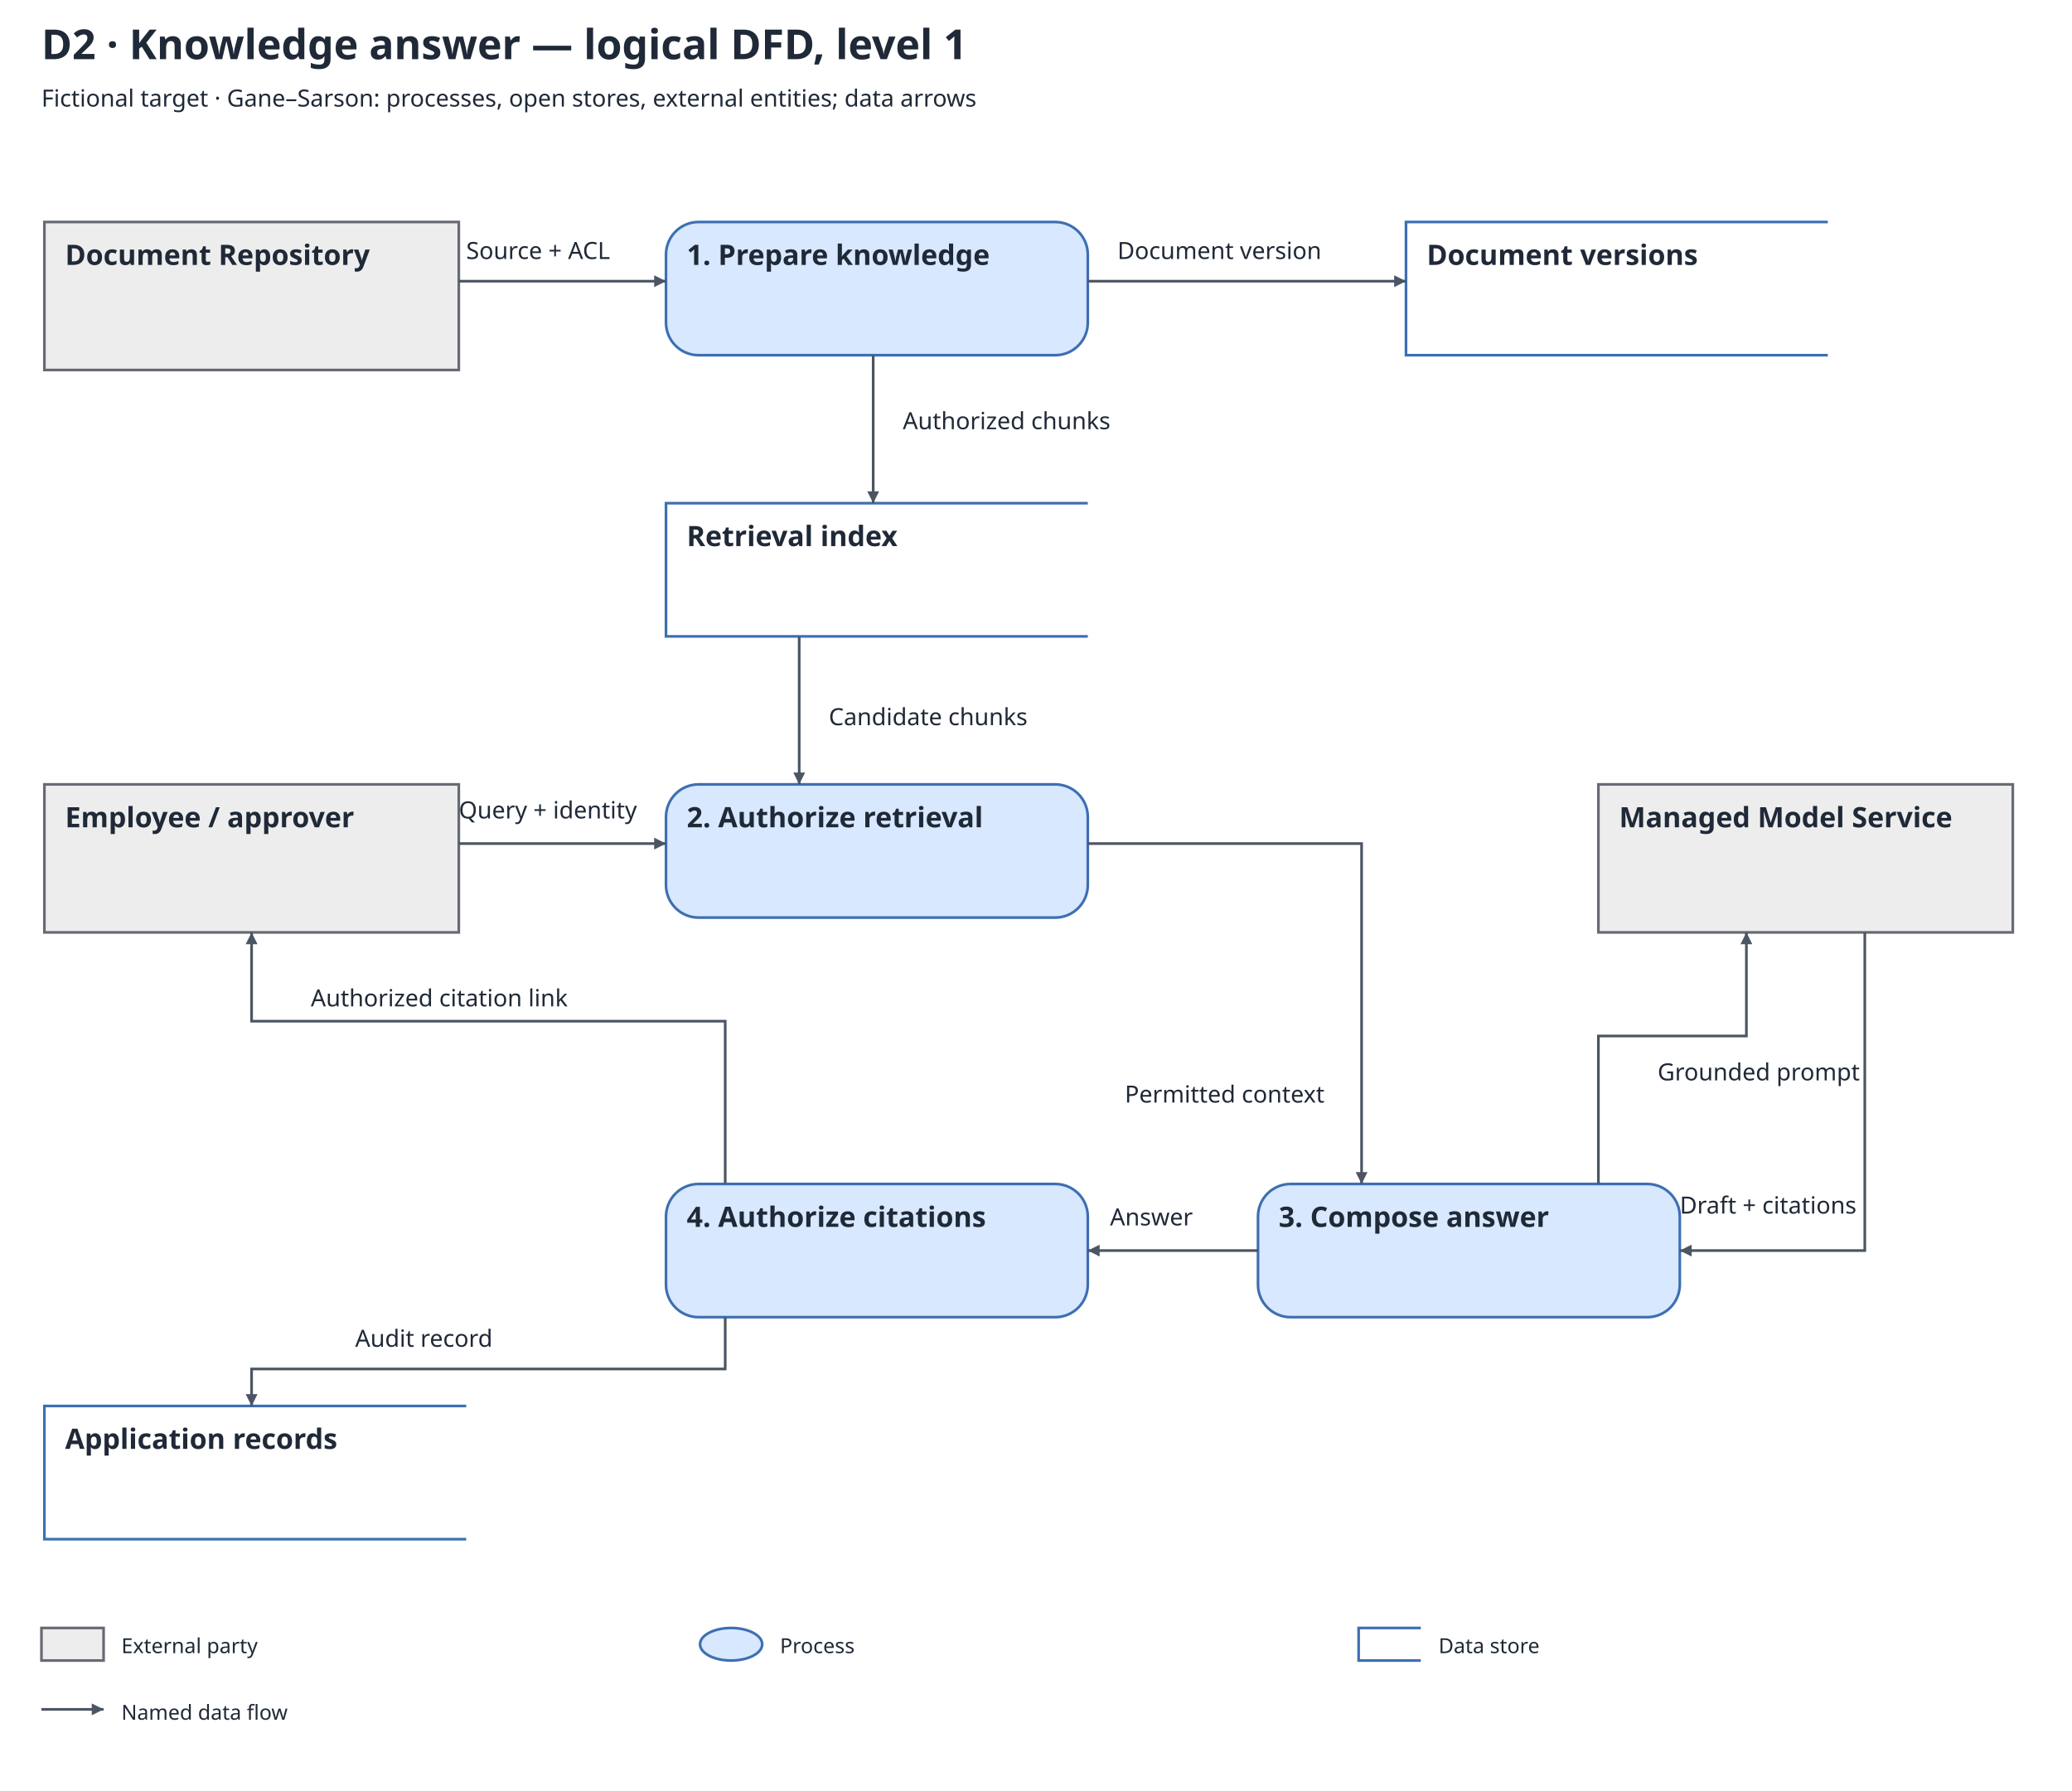
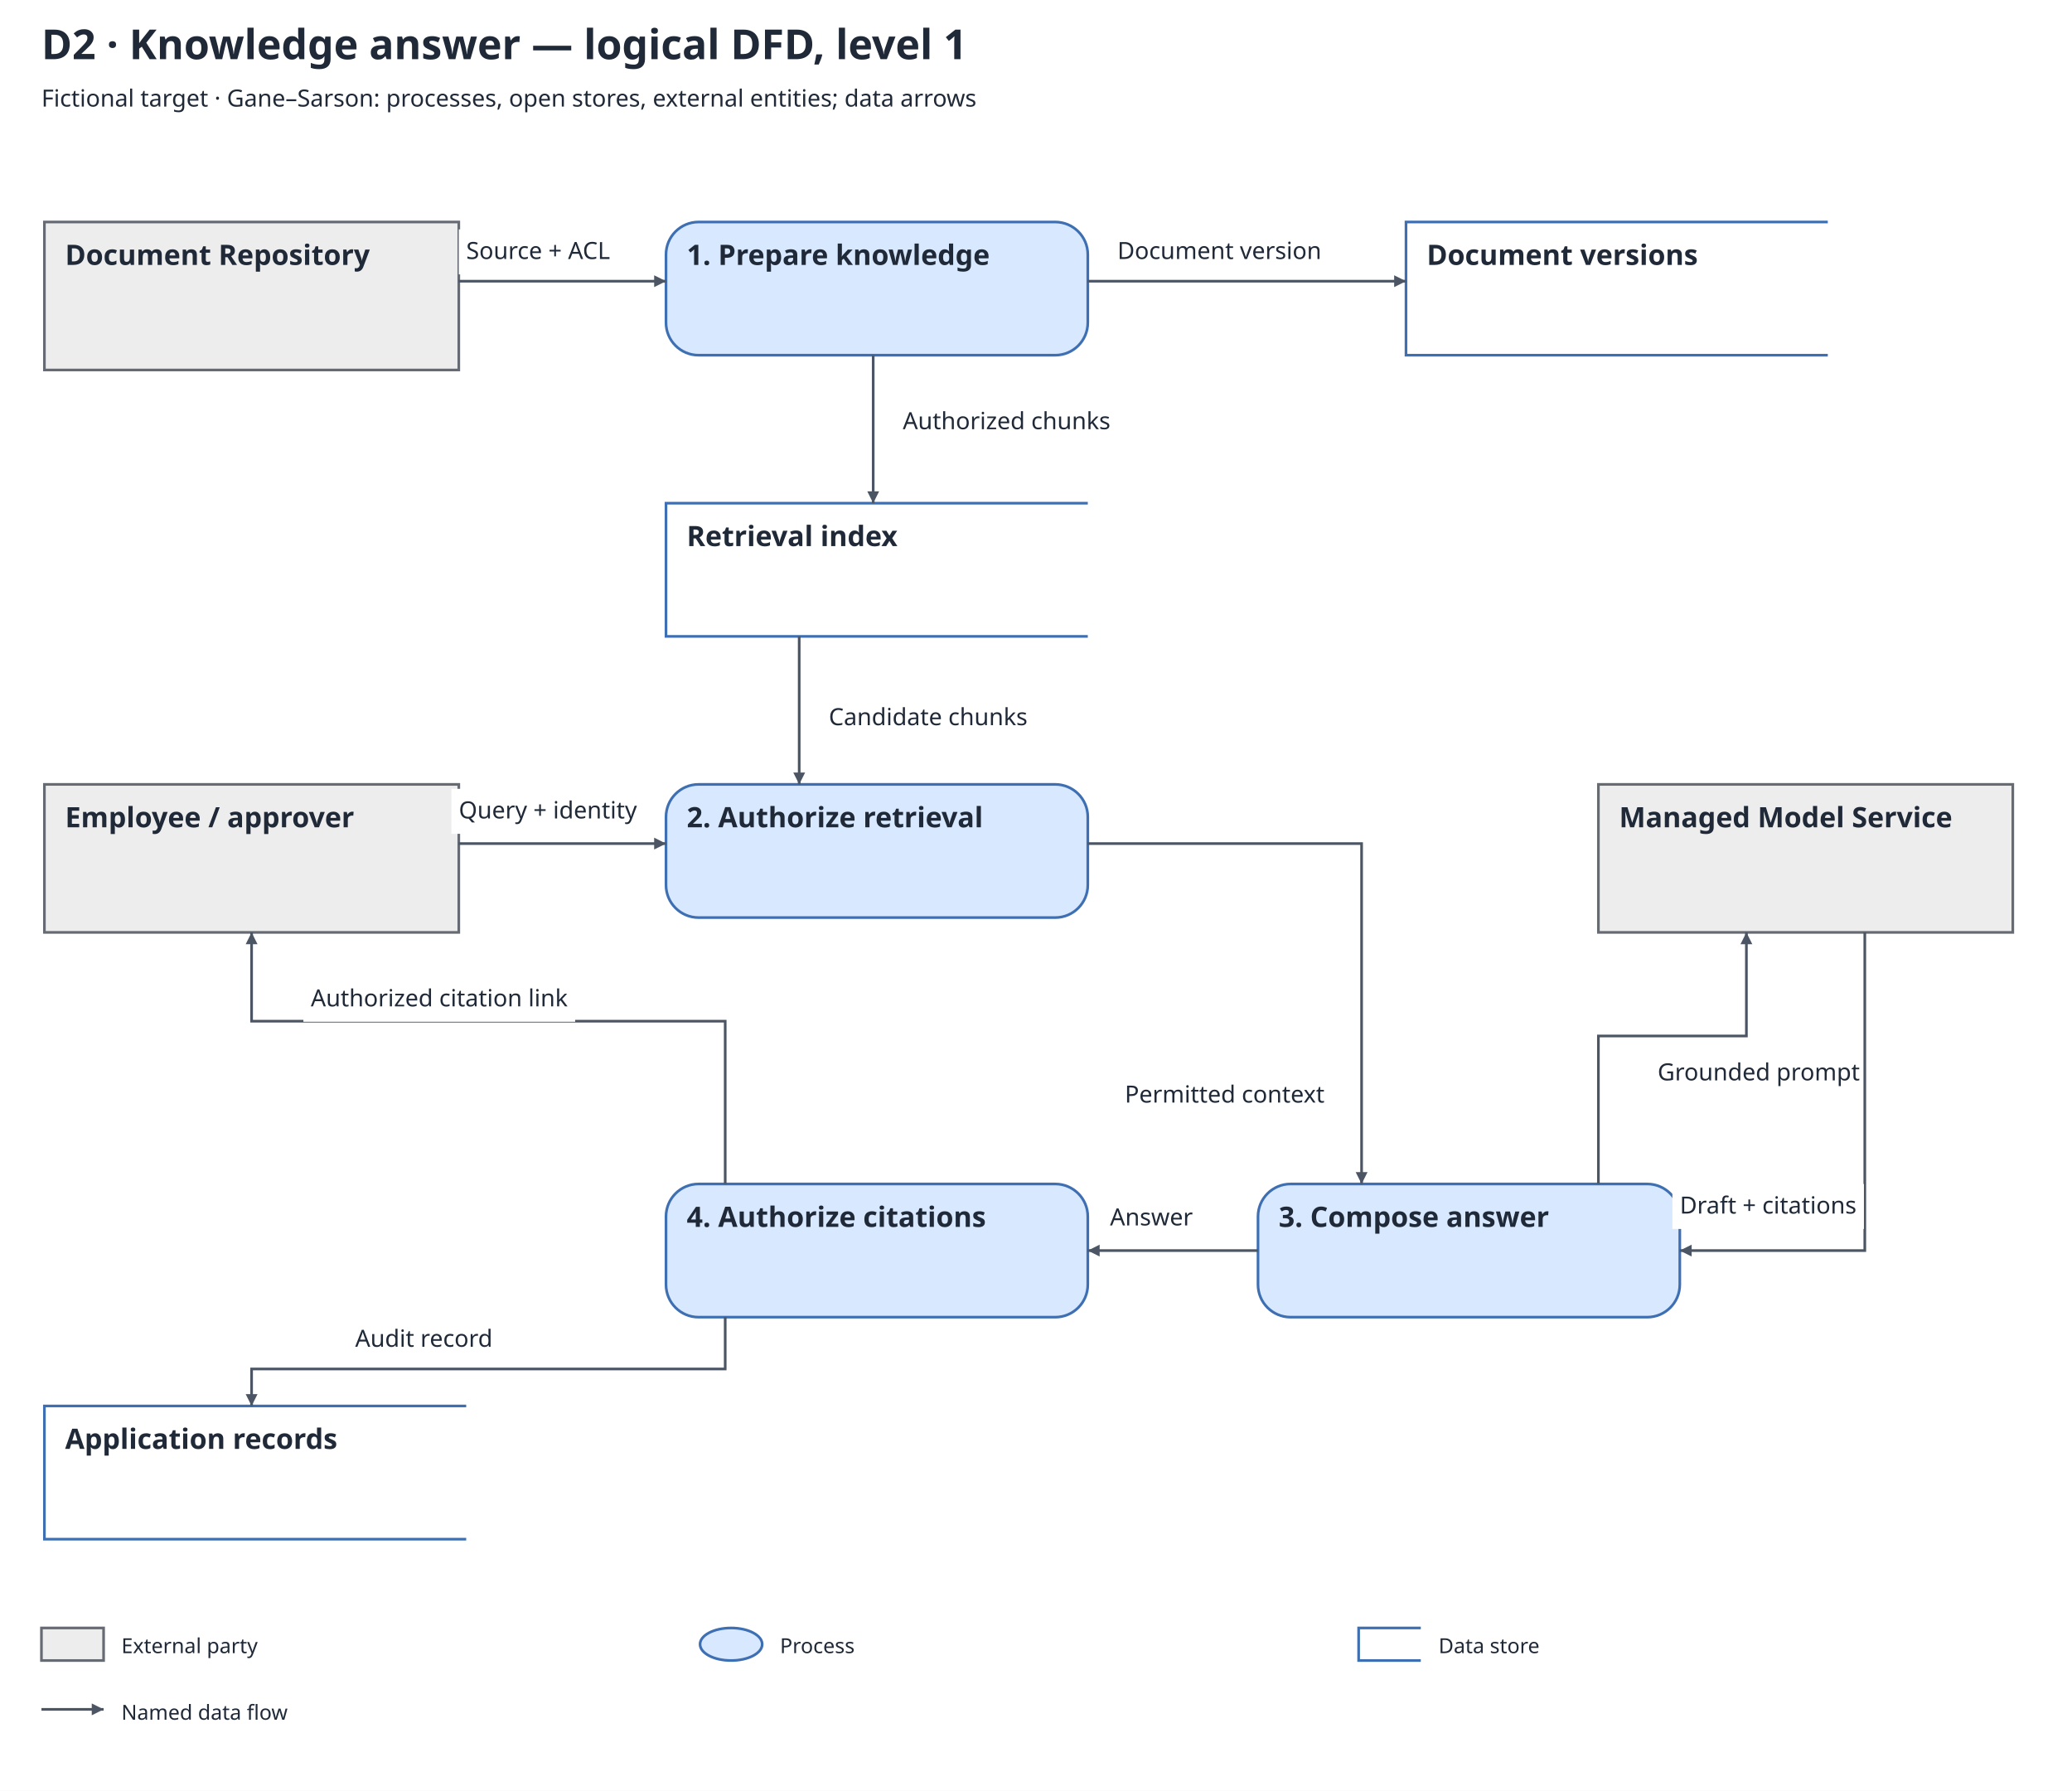
<svg xmlns="http://www.w3.org/2000/svg" viewBox="0 0 1400 1210" lang="en" data-archatlas="0.1">
  <defs>
    <marker id="arrow" markerWidth="8" markerHeight="8" refX="8" refY="4" orient="auto" markerUnits="userSpaceOnUse">
      <path d="M0,0 L8,4 L0,8 Z" fill="#4B5563" />
    </marker>
  </defs>
  <rect data-role="canvas" width="1400" height="1210" fill="#ffffff" />
  <text x="28" y="40" font-family="Noto Sans, Noto Sans CJK SC, sans-serif" font-size="28" font-weight="700" fill="#1F2937">D2 · Knowledge answer — logical DFD, level 1</text>
  <text x="28" y="72" font-family="Noto Sans, Noto Sans CJK SC, sans-serif" font-size="16" font-weight="400" fill="#1F2937">Fictional target · Gane–Sarson: processes, open stores, external entities; data arrows</text>
  <rect x="30" y="150" width="280" height="100" data-role="node" data-id="X-doc" data-kind="entity" fill="#EDEDED" stroke="#666A73" stroke-width="1.8" rx="0" />
  <text x="44" y="179" font-family="Noto Sans, Noto Sans CJK SC, sans-serif" font-size="19" font-weight="700" fill="#1F2937" data-owner="X-doc" data-role="name">Document Repository</text>
  <rect x="30" y="530" width="280" height="100" data-role="node" data-id="R-employee" data-kind="entity" fill="#EDEDED" stroke="#666A73" stroke-width="1.8" rx="0" />
  <text x="44" y="559" font-family="Noto Sans, Noto Sans CJK SC, sans-serif" font-size="19" font-weight="700" fill="#1F2937" data-owner="R-employee" data-role="name">Employee / approver</text>
  <rect x="1080" y="530" width="280" height="100" data-role="node" data-id="X-model" data-kind="entity" fill="#EDEDED" stroke="#666A73" stroke-width="1.8" rx="0" />
  <text x="1094" y="559" font-family="Noto Sans, Noto Sans CJK SC, sans-serif" font-size="19" font-weight="700" fill="#1F2937" data-owner="X-model" data-role="name">Managed Model Service</text>
  <rect x="450" y="150" width="285" height="90" data-role="node" data-id="P-ingest" data-kind="process" fill="#D8E8FF" stroke="#3D6FB2" stroke-width="1.8" rx="22" />
  <text x="464" y="179" font-family="Noto Sans, Noto Sans CJK SC, sans-serif" font-size="19" font-weight="700" fill="#1F2937" data-owner="P-ingest" data-role="name">1. Prepare knowledge</text>
  <rect x="450" y="530" width="285" height="90" data-role="node" data-id="P-retrieve" data-kind="process" fill="#D8E8FF" stroke="#3D6FB2" stroke-width="1.8" rx="22" />
  <text x="464" y="559" font-family="Noto Sans, Noto Sans CJK SC, sans-serif" font-size="19" font-weight="700" fill="#1F2937" data-owner="P-retrieve" data-role="name">2. Authorize retrieval</text>
  <rect x="850" y="800" width="285" height="90" data-role="node" data-id="P-compose" data-kind="process" fill="#D8E8FF" stroke="#3D6FB2" stroke-width="1.8" rx="22" />
  <text x="864" y="829" font-family="Noto Sans, Noto Sans CJK SC, sans-serif" font-size="19" font-weight="700" fill="#1F2937" data-owner="P-compose" data-role="name">3. Compose answer</text>
  <rect x="450" y="800" width="285" height="90" data-role="node" data-id="P-cite" data-kind="process" fill="#D8E8FF" stroke="#3D6FB2" stroke-width="1.8" rx="22" />
  <text x="464" y="829" font-family="Noto Sans, Noto Sans CJK SC, sans-serif" font-size="19" font-weight="700" fill="#1F2937" data-owner="P-cite" data-role="name">4. Authorize citations</text>
  <g data-role="node" data-id="DS-doc" data-kind="store" fill="#D8E8FF" stroke="#3D6FB2" stroke-width="1.8">
    <polyline points="1235,150 950,150 950,240 1235,240" fill="none" stroke="#3D6FB2" stroke-width="1.8" />
  </g>
  <text x="964" y="179" font-family="Noto Sans, Noto Sans CJK SC, sans-serif" font-size="19" font-weight="700" fill="#1F2937" data-owner="DS-doc" data-role="name">Document versions</text>
  <g data-role="node" data-id="DS-index" data-kind="store" fill="#D8E8FF" stroke="#3D6FB2" stroke-width="1.8">
    <polyline points="735,340 450,340 450,430 735,430" fill="none" stroke="#3D6FB2" stroke-width="1.8" />
  </g>
  <text x="464" y="369" font-family="Noto Sans, Noto Sans CJK SC, sans-serif" font-size="19" font-weight="700" fill="#1F2937" data-owner="DS-index" data-role="name">Retrieval index</text>
  <g data-role="node" data-id="DS-app" data-kind="store" fill="#D8E8FF" stroke="#3D6FB2" stroke-width="1.8">
    <polyline points="315,950 30,950 30,1040 315,1040" fill="none" stroke="#3D6FB2" stroke-width="1.8" />
  </g>
  <text x="44" y="979" font-family="Noto Sans, Noto Sans CJK SC, sans-serif" font-size="19" font-weight="700" fill="#1F2937" data-owner="DS-app" data-role="name">Application records</text>
  <polyline points="310,190 450,190" data-role="edge" data-id="DATA-1" data-from="X-doc" data-to="P-ingest" data-kind="data" fill="none" stroke="#4B5563" stroke-width="1.8" marker-end="url(#arrow)" />
-   <text x="315" y="175" font-family="Noto Sans, Noto Sans CJK SC, sans-serif" font-size="16" font-weight="400" fill="#1F2937">Source + ACL</text>
+   <rect x="310" y="155" width="107.25" height="30.4" fill="#ffffff" data-role="label-bg" data-id="label-DATA-1" data-parent="DATA-1" />
+   <text x="315" y="175" font-family="Noto Sans, Noto Sans CJK SC, sans-serif" font-size="16" font-weight="400" fill="#1F2937" data-owner="DATA-1" data-role="edge-label">Source + ACL</text>
  <polyline points="735,190 950,190" data-role="edge" data-id="DATA-2" data-from="P-ingest" data-to="DS-doc" data-kind="data" fill="none" stroke="#4B5563" stroke-width="1.8" marker-end="url(#arrow)" />
-   <text x="755" y="175" font-family="Noto Sans, Noto Sans CJK SC, sans-serif" font-size="16" font-weight="400" fill="#1F2937">Document version</text>
+   <rect x="750" y="155" width="147.891" height="30.4" fill="#ffffff" data-role="label-bg" data-id="label-DATA-2" data-parent="DATA-2" />
+   <text x="755" y="175" font-family="Noto Sans, Noto Sans CJK SC, sans-serif" font-size="16" font-weight="400" fill="#1F2937" data-owner="DATA-2" data-role="edge-label">Document version</text>
  <polyline points="590,240 590,340" data-role="edge" data-id="DATA-3" data-from="P-ingest" data-to="DS-index" data-kind="data" fill="none" stroke="#4B5563" stroke-width="1.8" marker-end="url(#arrow)" />
-   <text x="610" y="290" font-family="Noto Sans, Noto Sans CJK SC, sans-serif" font-size="16" font-weight="400" fill="#1F2937">Authorized chunks</text>
+   <rect x="605" y="270" width="150.312" height="30.4" fill="#ffffff" data-role="label-bg" data-id="label-DATA-3" data-parent="DATA-3" />
+   <text x="610" y="290" font-family="Noto Sans, Noto Sans CJK SC, sans-serif" font-size="16" font-weight="400" fill="#1F2937" data-owner="DATA-3" data-role="edge-label">Authorized chunks</text>
  <polyline points="540,430 540,530" data-role="edge" data-id="DATA-4" data-from="DS-index" data-to="P-retrieve" data-kind="data" fill="none" stroke="#4B5563" stroke-width="1.8" marker-end="url(#arrow)" />
-   <text x="560" y="490" font-family="Noto Sans, Noto Sans CJK SC, sans-serif" font-size="16" font-weight="400" fill="#1F2937">Candidate chunks</text>
+   <rect x="555" y="470" width="144.281" height="30.4" fill="#ffffff" data-role="label-bg" data-id="label-DATA-4" data-parent="DATA-4" />
+   <text x="560" y="490" font-family="Noto Sans, Noto Sans CJK SC, sans-serif" font-size="16" font-weight="400" fill="#1F2937" data-owner="DATA-4" data-role="edge-label">Candidate chunks</text>
  <polyline points="310,570 450,570" data-role="edge" data-id="DATA-5" data-from="R-employee" data-to="P-retrieve" data-kind="data" fill="none" stroke="#4B5563" stroke-width="1.8" marker-end="url(#arrow)" />
-   <text x="310" y="553" font-family="Noto Sans, Noto Sans CJK SC, sans-serif" font-size="16" font-weight="400" fill="#1F2937">Query + identity</text>
+   <rect x="305" y="533" width="130.391" height="30.4" fill="#ffffff" data-role="label-bg" data-id="label-DATA-5" data-parent="DATA-5" />
+   <text x="310" y="553" font-family="Noto Sans, Noto Sans CJK SC, sans-serif" font-size="16" font-weight="400" fill="#1F2937" data-owner="DATA-5" data-role="edge-label">Query + identity</text>
  <polyline points="735,570 920,570 920,800" data-role="edge" data-id="DATA-6" data-from="P-retrieve" data-to="P-compose" data-kind="data" fill="none" stroke="#4B5563" stroke-width="1.8" marker-end="url(#arrow)" />
-   <text x="760" y="745" font-family="Noto Sans, Noto Sans CJK SC, sans-serif" font-size="16" font-weight="400" fill="#1F2937">Permitted context</text>
+   <rect x="755" y="725" width="145.016" height="30.4" fill="#ffffff" data-role="label-bg" data-id="label-DATA-6" data-parent="DATA-6" />
+   <text x="760" y="745" font-family="Noto Sans, Noto Sans CJK SC, sans-serif" font-size="16" font-weight="400" fill="#1F2937" data-owner="DATA-6" data-role="edge-label">Permitted context</text>
  <polyline points="1080,800 1080,700 1180,700 1180,630" data-role="edge" data-id="DATA-7" data-from="P-compose" data-to="X-model" data-kind="data" fill="none" stroke="#4B5563" stroke-width="1.8" marker-end="url(#arrow)" />
-   <text x="1120" y="730" font-family="Noto Sans, Noto Sans CJK SC, sans-serif" font-size="16" font-weight="400" fill="#1F2937">Grounded prompt</text>
+   <rect x="1115" y="710" width="146.688" height="30.4" fill="#ffffff" data-role="label-bg" data-id="label-DATA-7" data-parent="DATA-7" />
+   <text x="1120" y="730" font-family="Noto Sans, Noto Sans CJK SC, sans-serif" font-size="16" font-weight="400" fill="#1F2937" data-owner="DATA-7" data-role="edge-label">Grounded prompt</text>
  <polyline points="1260,630 1260,845 1135,845" data-role="edge" data-id="DATA-8" data-from="X-model" data-to="P-compose" data-kind="data" fill="none" stroke="#4B5563" stroke-width="1.8" marker-end="url(#arrow)" />
-   <text x="1135" y="820" font-family="Noto Sans, Noto Sans CJK SC, sans-serif" font-size="16" font-weight="400" fill="#1F2937">Draft + citations</text>
+   <rect x="1130" y="800" width="129.406" height="30.4" fill="#ffffff" data-role="label-bg" data-id="label-DATA-8" data-parent="DATA-8" />
+   <text x="1135" y="820" font-family="Noto Sans, Noto Sans CJK SC, sans-serif" font-size="16" font-weight="400" fill="#1F2937" data-owner="DATA-8" data-role="edge-label">Draft + citations</text>
  <polyline points="850,845 735,845" data-role="edge" data-id="DATA-9" data-from="P-compose" data-to="P-cite" data-kind="data" fill="none" stroke="#4B5563" stroke-width="1.8" marker-end="url(#arrow)" />
-   <text x="750" y="828" font-family="Noto Sans, Noto Sans CJK SC, sans-serif" font-size="16" font-weight="400" fill="#1F2937">Answer</text>
+   <rect x="745" y="808" width="65.984" height="30.4" fill="#ffffff" data-role="label-bg" data-id="label-DATA-9" data-parent="DATA-9" />
+   <text x="750" y="828" font-family="Noto Sans, Noto Sans CJK SC, sans-serif" font-size="16" font-weight="400" fill="#1F2937" data-owner="DATA-9" data-role="edge-label">Answer</text>
  <polyline points="490,890 490,925 170,925 170,950" data-role="edge" data-id="DATA-10" data-from="P-cite" data-to="DS-app" data-kind="data" fill="none" stroke="#4B5563" stroke-width="1.8" marker-end="url(#arrow)" />
-   <text x="240" y="910" font-family="Noto Sans, Noto Sans CJK SC, sans-serif" font-size="16" font-weight="400" fill="#1F2937">Audit record</text>
+   <rect x="235" y="890" width="102.859" height="30.4" fill="#ffffff" data-role="label-bg" data-id="label-DATA-10" data-parent="DATA-10" />
+   <text x="240" y="910" font-family="Noto Sans, Noto Sans CJK SC, sans-serif" font-size="16" font-weight="400" fill="#1F2937" data-owner="DATA-10" data-role="edge-label">Audit record</text>
  <polyline points="490,800 490,690 170,690 170,630" data-role="edge" data-id="DATA-11" data-from="P-cite" data-to="R-employee" data-kind="data" fill="none" stroke="#4B5563" stroke-width="1.8" marker-end="url(#arrow)" />
-   <text x="210" y="680" font-family="Noto Sans, Noto Sans CJK SC, sans-serif" font-size="16" font-weight="400" fill="#1F2937">Authorized citation link</text>
+   <rect x="205" y="660" width="183.641" height="30.4" fill="#ffffff" data-role="label-bg" data-id="label-DATA-11" data-parent="DATA-11" />
+   <text x="210" y="680" font-family="Noto Sans, Noto Sans CJK SC, sans-serif" font-size="16" font-weight="400" fill="#1F2937" data-owner="DATA-11" data-role="edge-label">Authorized citation link</text>
  <rect x="28" y="1100" width="42" height="22" data-role="legend-swatch" data-id="__legend-swatch-1" fill="#EDEDED" stroke="#666A73" stroke-width="1.8" rx="0" />
  <text x="82" y="1117" font-family="Noto Sans, Noto Sans CJK SC, sans-serif" font-size="14" font-weight="400" fill="#1F2937" data-role="legend" data-id="legend-1">External party</text>
  <rect x="473" y="1100" width="42" height="22" data-role="legend-swatch" data-id="__legend-swatch-2" fill="#D8E8FF" stroke="#3D6FB2" stroke-width="1.8" rx="22" />
  <text x="527" y="1117" font-family="Noto Sans, Noto Sans CJK SC, sans-serif" font-size="14" font-weight="400" fill="#1F2937" data-role="legend" data-id="legend-2">Process</text>
  <g data-role="legend-swatch" data-id="__legend-swatch-3" fill="#D8E8FF" stroke="#3D6FB2" stroke-width="1.8">
    <polyline points="960,1100 918,1100 918,1122 960,1122" fill="none" stroke="#3D6FB2" stroke-width="1.8" />
  </g>
  <text x="972" y="1117" font-family="Noto Sans, Noto Sans CJK SC, sans-serif" font-size="14" font-weight="400" fill="#1F2937" data-role="legend" data-id="legend-3">Data store</text>
  <polyline points="28,1155 70,1155" data-role="edge" data-kind="legend" data-id="legend-line-4" fill="none" stroke="#4B5563" stroke-width="1.8" marker-end="url(#arrow)" />
  <text x="82" y="1162" font-family="Noto Sans, Noto Sans CJK SC, sans-serif" font-size="14" font-weight="400" fill="#1F2937" data-role="legend" data-id="legend-4">Named data flow</text>
</svg>
